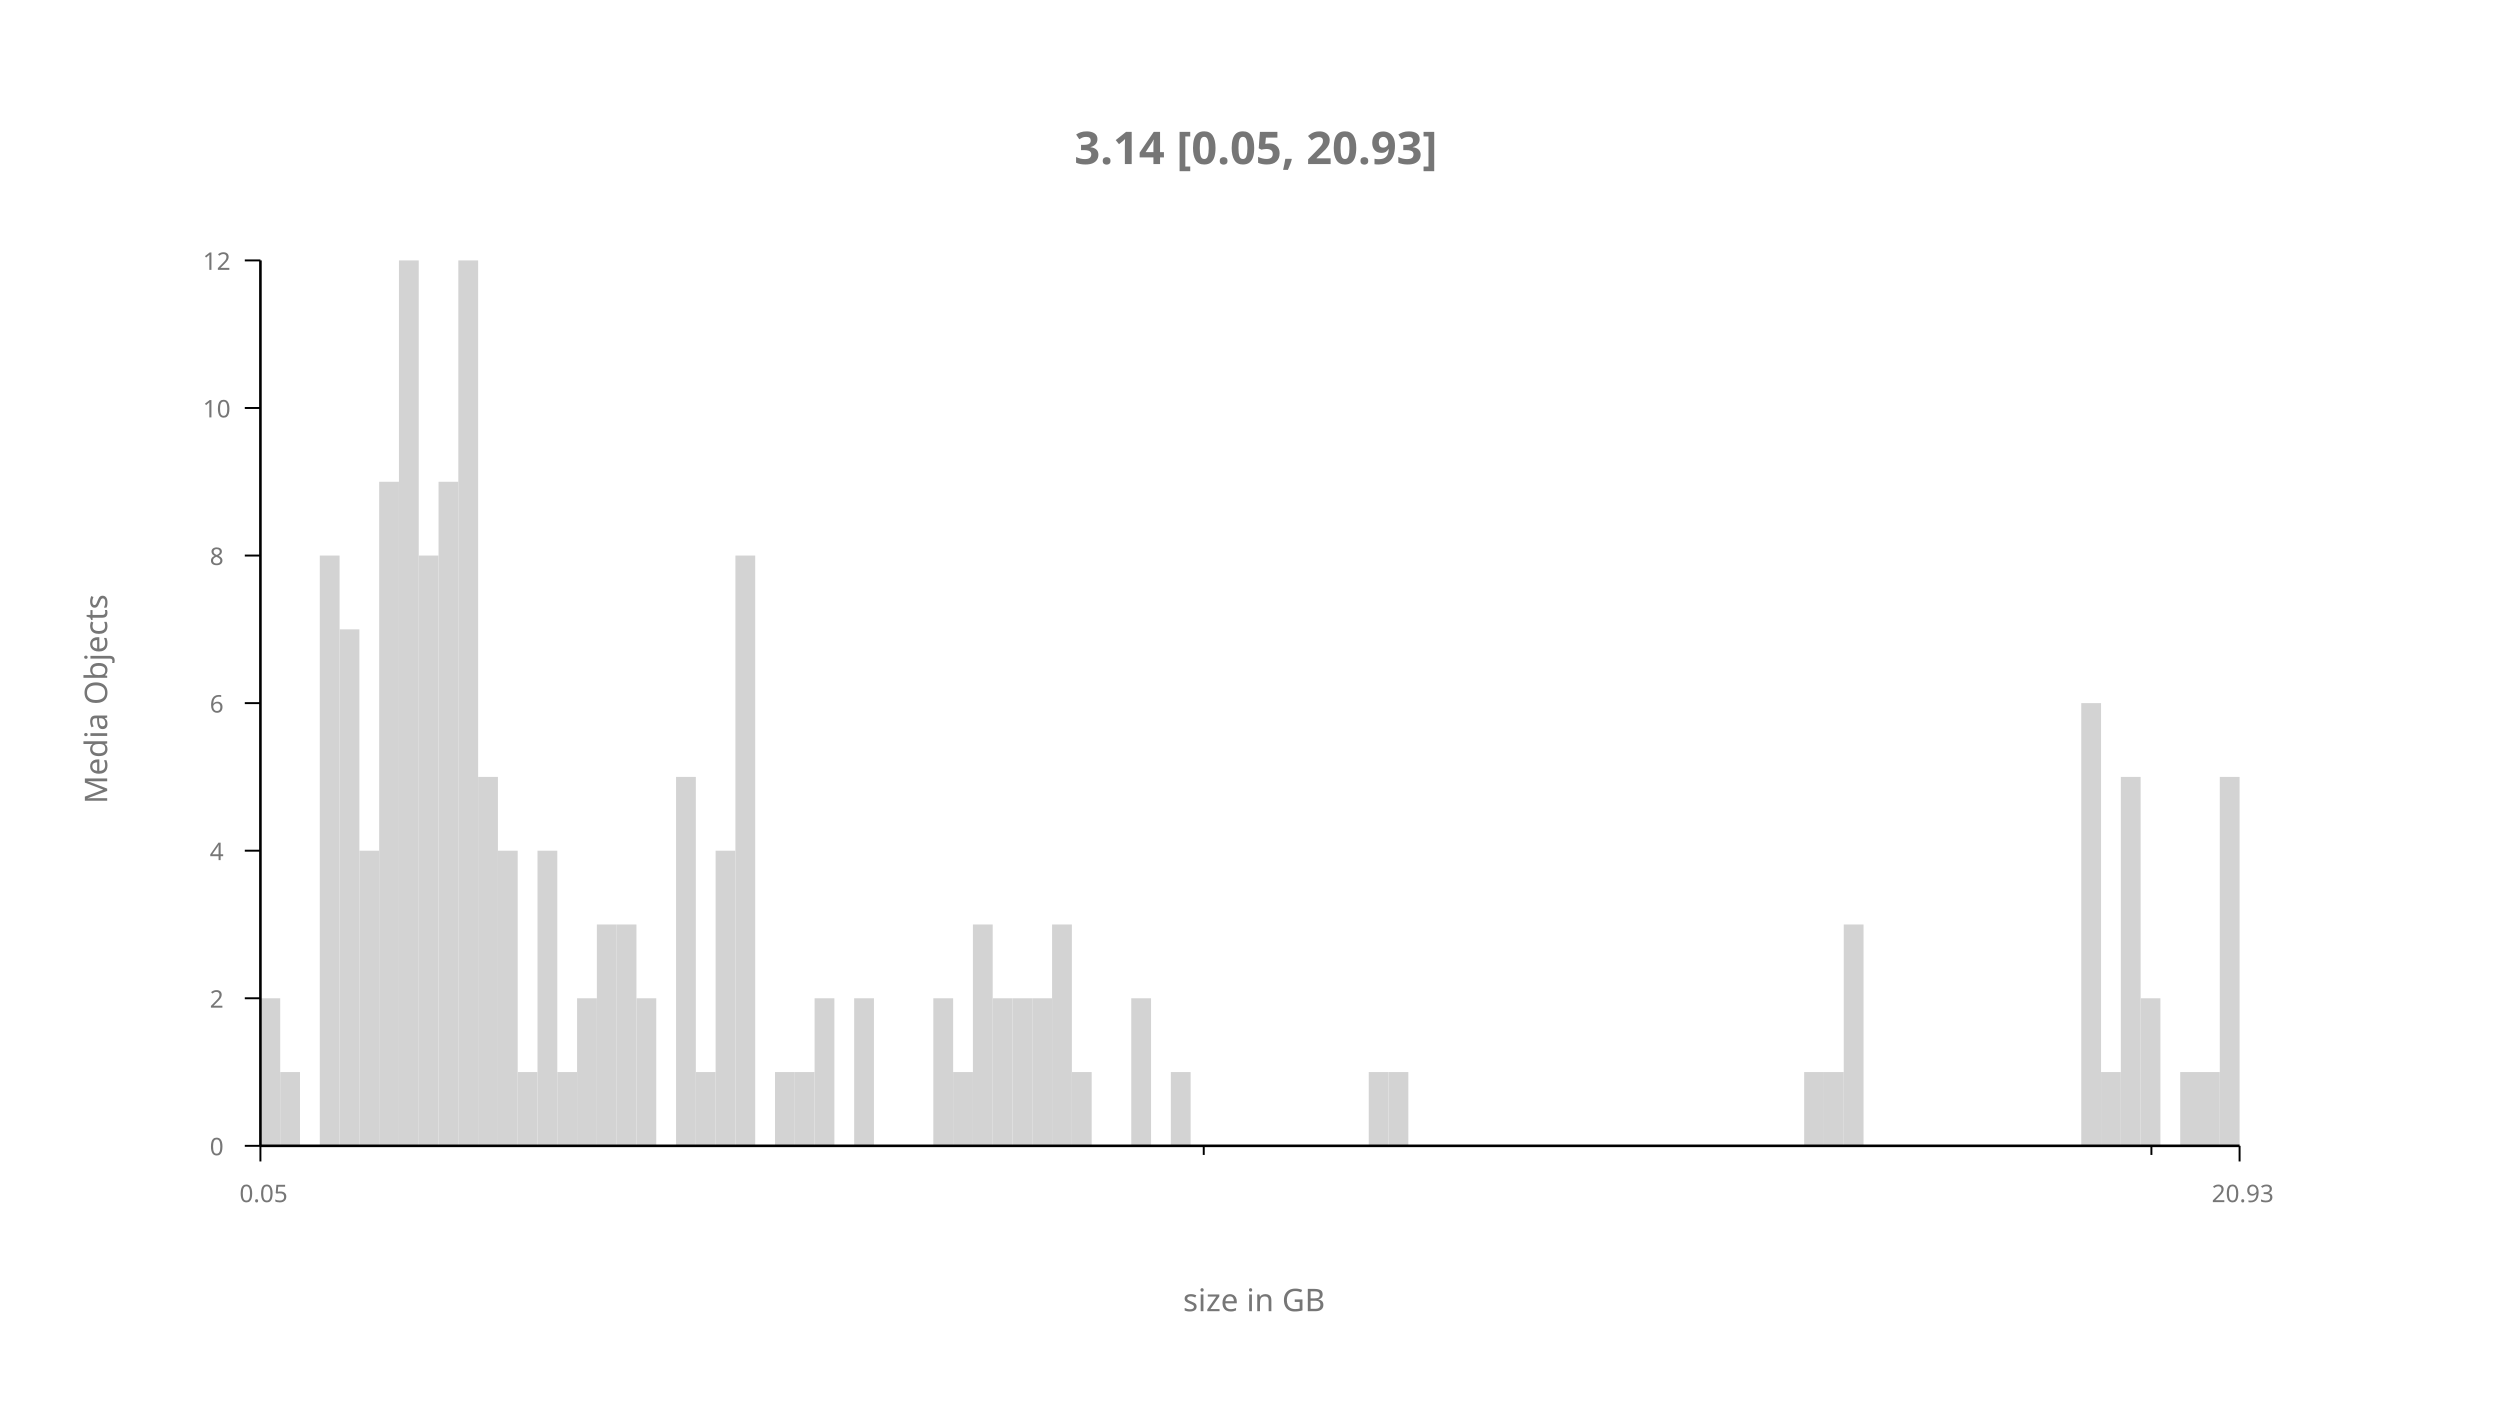
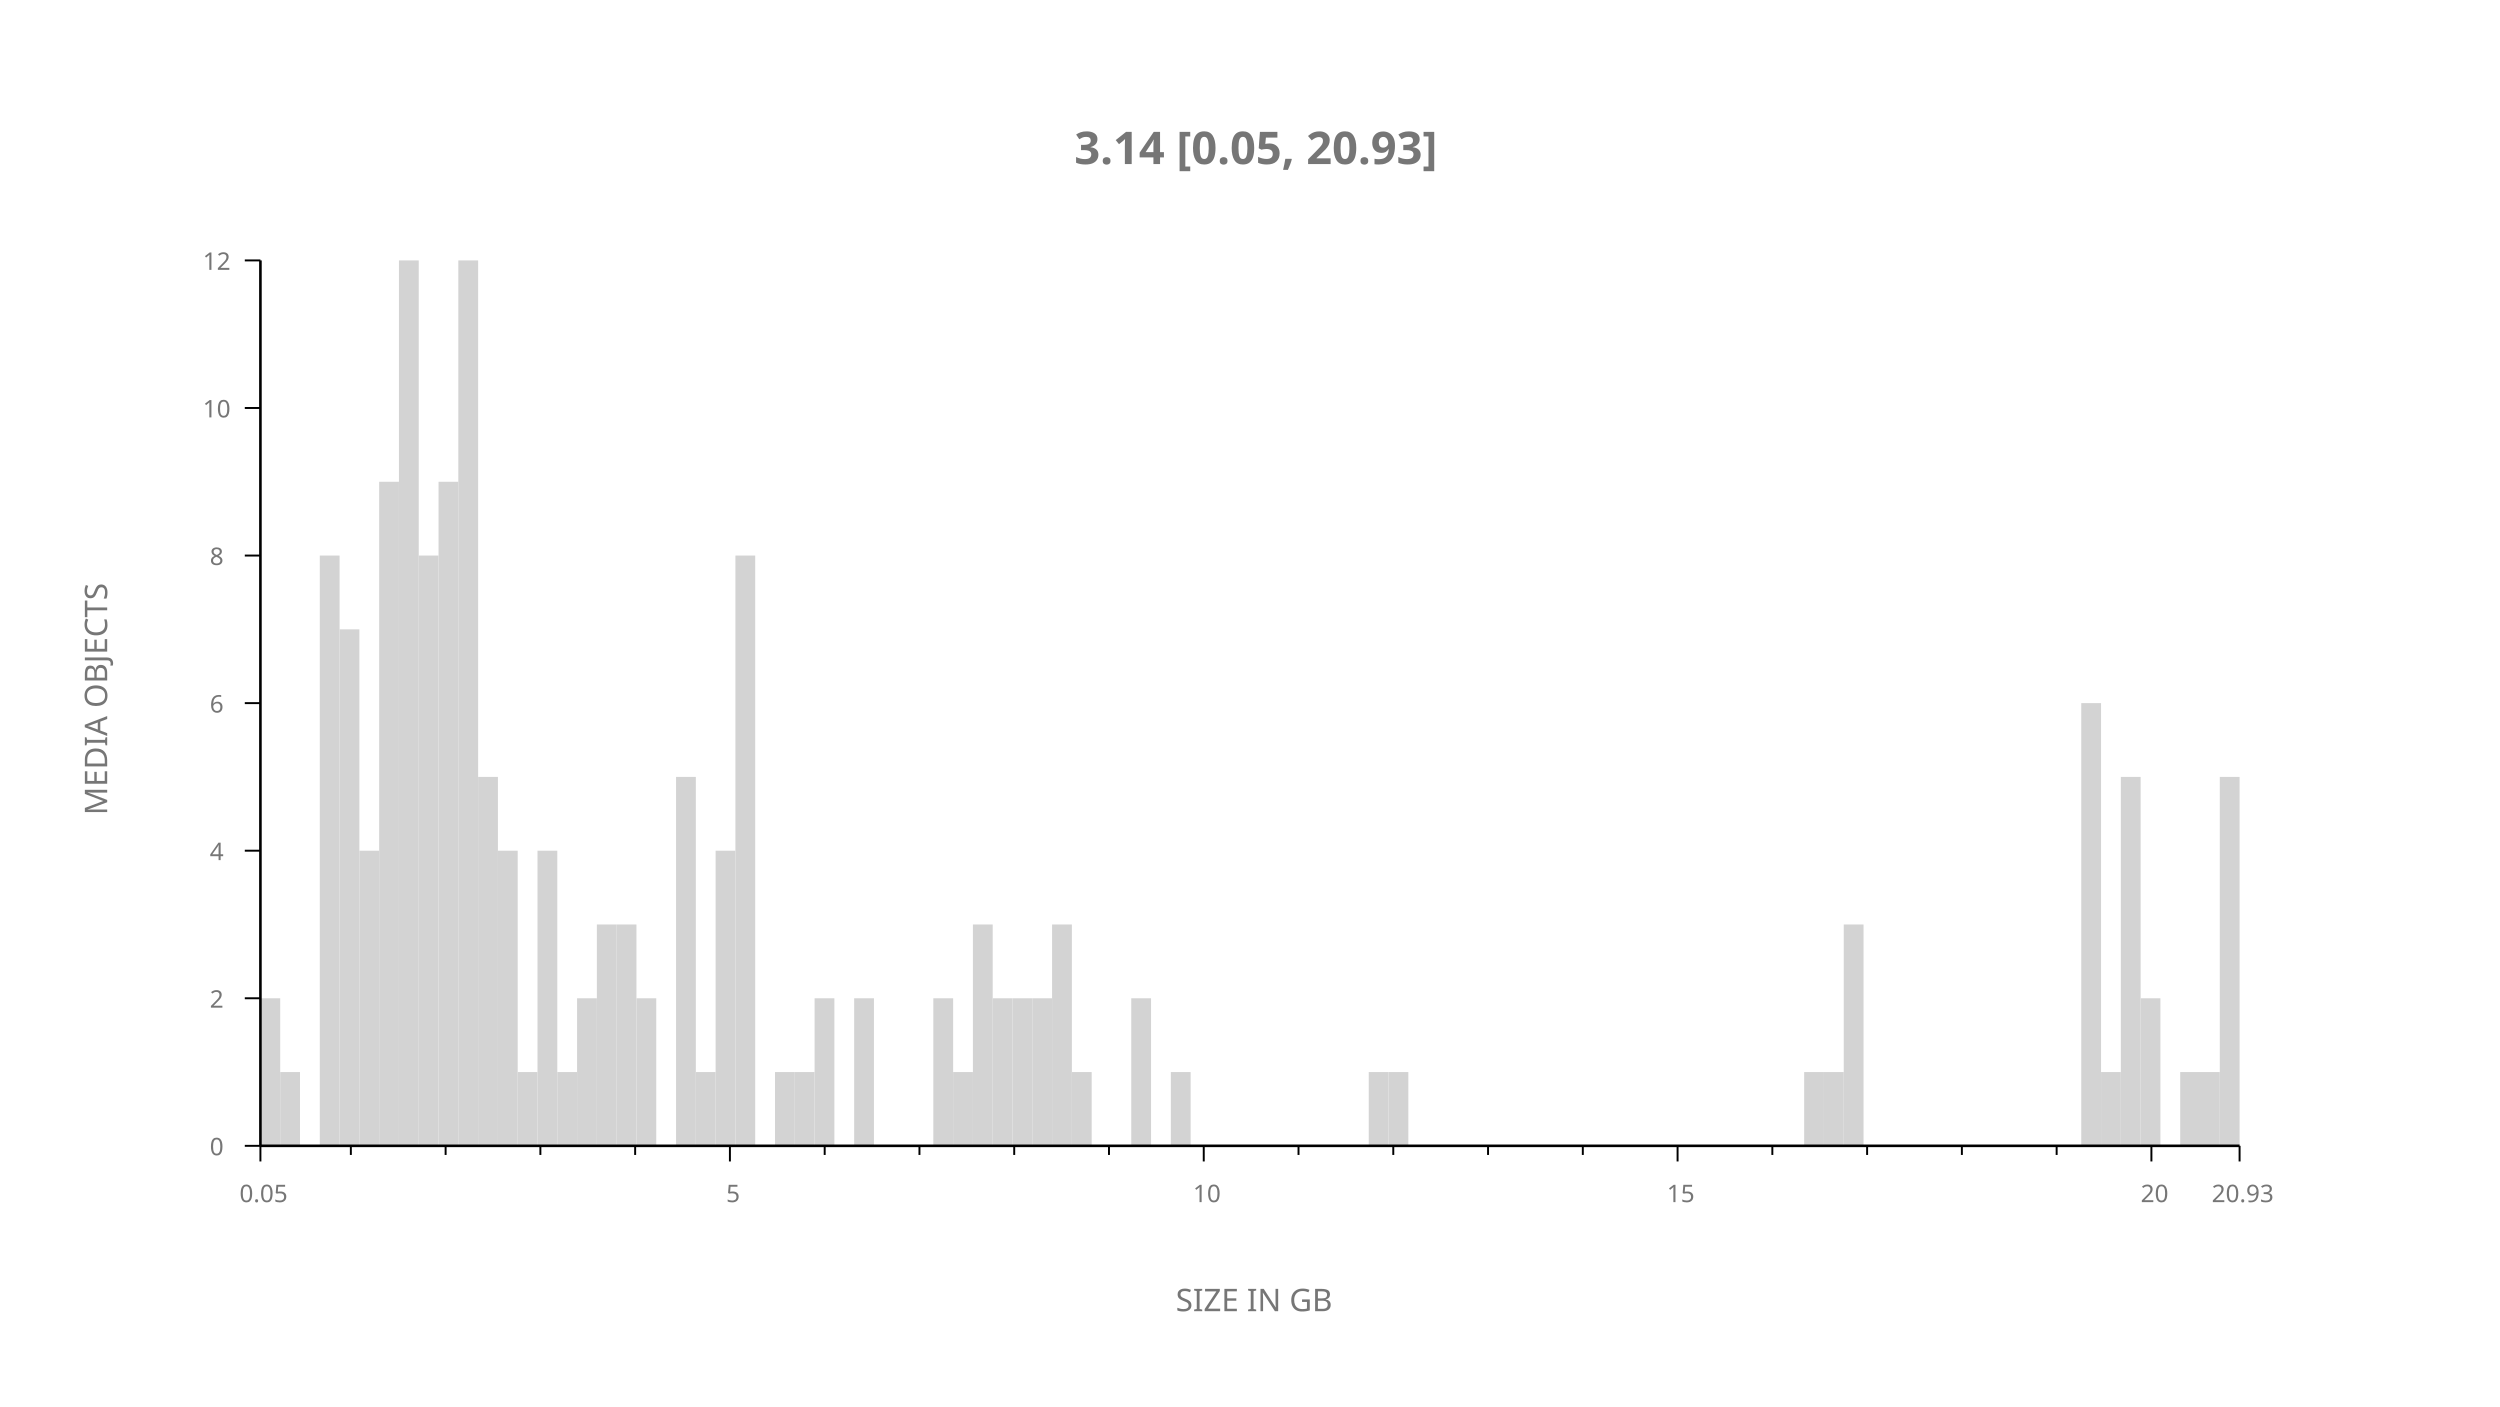
<svg xmlns="http://www.w3.org/2000/svg" xml:space="preserve" id="blink-twice-cumulative-detail-btiha-itemized-by-bytes" x="0px" y="0px" width="1920px" height="1080px" viewBox="0 0 1920 1080" enable-background="new 0 0 1920 1080" role="img">
  <text x="960" y="126" font-family="Atkinson Hyperlegible" font-size="26pt" text-anchor="middle" text-align="center" font-weight="600" font-style="normal" style="fill:rgb(118,118,118); fill-opacity:1; stroke:rgb(118,118,118); stroke-opacity:0; stroke-width:0.5"> 3.14 [0.05, 20.93]</text>
  <g id="histogram-bars">
    <rect x="200" y="766.667" width="15.2" height="113.333" style="fill:rgb(211,211,211); fill-opacity:1; stroke:rgb(211,211,211); stroke-opacity:0; stroke-width:0" />
    <rect x="215.2" y="823.333" width="15.2" height="56.667" style="fill:rgb(211,211,211); fill-opacity:1; stroke:rgb(211,211,211); stroke-opacity:0; stroke-width:0" />
    <rect x="245.6" y="426.667" width="15.2" height="453.333" style="fill:rgb(211,211,211); fill-opacity:1; stroke:rgb(211,211,211); stroke-opacity:0; stroke-width:0" />
    <rect x="260.8" y="483.333" width="15.2" height="396.667" style="fill:rgb(211,211,211); fill-opacity:1; stroke:rgb(211,211,211); stroke-opacity:0; stroke-width:0" />
    <rect x="276" y="653.333" width="15.2" height="226.667" style="fill:rgb(211,211,211); fill-opacity:1; stroke:rgb(211,211,211); stroke-opacity:0; stroke-width:0" />
    <rect x="291.2" y="370" width="15.2" height="510" style="fill:rgb(211,211,211); fill-opacity:1; stroke:rgb(211,211,211); stroke-opacity:0; stroke-width:0" />
    <rect x="306.4" y="200" width="15.2" height="680" style="fill:rgb(211,211,211); fill-opacity:1; stroke:rgb(211,211,211); stroke-opacity:0; stroke-width:0" />
    <rect x="321.6" y="426.667" width="15.2" height="453.333" style="fill:rgb(211,211,211); fill-opacity:1; stroke:rgb(211,211,211); stroke-opacity:0; stroke-width:0" />
    <rect x="336.8" y="370" width="15.2" height="510" style="fill:rgb(211,211,211); fill-opacity:1; stroke:rgb(211,211,211); stroke-opacity:0; stroke-width:0" />
    <rect x="352" y="200" width="15.2" height="680" style="fill:rgb(211,211,211); fill-opacity:1; stroke:rgb(211,211,211); stroke-opacity:0; stroke-width:0" />
    <rect x="367.2" y="596.667" width="15.2" height="283.333" style="fill:rgb(211,211,211); fill-opacity:1; stroke:rgb(211,211,211); stroke-opacity:0; stroke-width:0" />
    <rect x="382.4" y="653.333" width="15.2" height="226.667" style="fill:rgb(211,211,211); fill-opacity:1; stroke:rgb(211,211,211); stroke-opacity:0; stroke-width:0" />
    <rect x="397.6" y="823.333" width="15.2" height="56.667" style="fill:rgb(211,211,211); fill-opacity:1; stroke:rgb(211,211,211); stroke-opacity:0; stroke-width:0" />
    <rect x="412.8" y="653.333" width="15.2" height="226.667" style="fill:rgb(211,211,211); fill-opacity:1; stroke:rgb(211,211,211); stroke-opacity:0; stroke-width:0" />
    <rect x="428" y="823.333" width="15.2" height="56.667" style="fill:rgb(211,211,211); fill-opacity:1; stroke:rgb(211,211,211); stroke-opacity:0; stroke-width:0" />
    <rect x="443.2" y="766.667" width="15.2" height="113.333" style="fill:rgb(211,211,211); fill-opacity:1; stroke:rgb(211,211,211); stroke-opacity:0; stroke-width:0" />
    <rect x="458.4" y="710" width="15.2" height="170" style="fill:rgb(211,211,211); fill-opacity:1; stroke:rgb(211,211,211); stroke-opacity:0; stroke-width:0" />
    <rect x="473.6" y="710" width="15.2" height="170" style="fill:rgb(211,211,211); fill-opacity:1; stroke:rgb(211,211,211); stroke-opacity:0; stroke-width:0" />
    <rect x="488.8" y="766.667" width="15.2" height="113.333" style="fill:rgb(211,211,211); fill-opacity:1; stroke:rgb(211,211,211); stroke-opacity:0; stroke-width:0" />
    <rect x="519.2" y="596.667" width="15.2" height="283.333" style="fill:rgb(211,211,211); fill-opacity:1; stroke:rgb(211,211,211); stroke-opacity:0; stroke-width:0" />
    <rect x="534.4" y="823.333" width="15.2" height="56.667" style="fill:rgb(211,211,211); fill-opacity:1; stroke:rgb(211,211,211); stroke-opacity:0; stroke-width:0" />
    <rect x="549.6" y="653.333" width="15.2" height="226.667" style="fill:rgb(211,211,211); fill-opacity:1; stroke:rgb(211,211,211); stroke-opacity:0; stroke-width:0" />
    <rect x="564.8" y="426.667" width="15.2" height="453.333" style="fill:rgb(211,211,211); fill-opacity:1; stroke:rgb(211,211,211); stroke-opacity:0; stroke-width:0" />
    <rect x="595.2" y="823.333" width="15.2" height="56.667" style="fill:rgb(211,211,211); fill-opacity:1; stroke:rgb(211,211,211); stroke-opacity:0; stroke-width:0" />
    <rect x="610.4" y="823.333" width="15.2" height="56.667" style="fill:rgb(211,211,211); fill-opacity:1; stroke:rgb(211,211,211); stroke-opacity:0; stroke-width:0" />
    <rect x="625.6" y="766.667" width="15.2" height="113.333" style="fill:rgb(211,211,211); fill-opacity:1; stroke:rgb(211,211,211); stroke-opacity:0; stroke-width:0" />
    <rect x="656" y="766.667" width="15.2" height="113.333" style="fill:rgb(211,211,211); fill-opacity:1; stroke:rgb(211,211,211); stroke-opacity:0; stroke-width:0" />
    <rect x="716.8" y="766.667" width="15.2" height="113.333" style="fill:rgb(211,211,211); fill-opacity:1; stroke:rgb(211,211,211); stroke-opacity:0; stroke-width:0" />
    <rect x="732" y="823.333" width="15.2" height="56.667" style="fill:rgb(211,211,211); fill-opacity:1; stroke:rgb(211,211,211); stroke-opacity:0; stroke-width:0" />
    <rect x="747.2" y="710" width="15.2" height="170" style="fill:rgb(211,211,211); fill-opacity:1; stroke:rgb(211,211,211); stroke-opacity:0; stroke-width:0" />
    <rect x="762.4" y="766.667" width="15.2" height="113.333" style="fill:rgb(211,211,211); fill-opacity:1; stroke:rgb(211,211,211); stroke-opacity:0; stroke-width:0" />
    <rect x="777.6" y="766.667" width="15.2" height="113.333" style="fill:rgb(211,211,211); fill-opacity:1; stroke:rgb(211,211,211); stroke-opacity:0; stroke-width:0" />
    <rect x="792.8" y="766.667" width="15.2" height="113.333" style="fill:rgb(211,211,211); fill-opacity:1; stroke:rgb(211,211,211); stroke-opacity:0; stroke-width:0" />
    <rect x="808" y="710" width="15.2" height="170" style="fill:rgb(211,211,211); fill-opacity:1; stroke:rgb(211,211,211); stroke-opacity:0; stroke-width:0" />
    <rect x="823.2" y="823.333" width="15.2" height="56.667" style="fill:rgb(211,211,211); fill-opacity:1; stroke:rgb(211,211,211); stroke-opacity:0; stroke-width:0" />
    <rect x="868.8" y="766.667" width="15.2" height="113.333" style="fill:rgb(211,211,211); fill-opacity:1; stroke:rgb(211,211,211); stroke-opacity:0; stroke-width:0" />
    <rect x="899.2" y="823.333" width="15.2" height="56.667" style="fill:rgb(211,211,211); fill-opacity:1; stroke:rgb(211,211,211); stroke-opacity:0; stroke-width:0" />
    <rect x="1051.2" y="823.333" width="15.2" height="56.667" style="fill:rgb(211,211,211); fill-opacity:1; stroke:rgb(211,211,211); stroke-opacity:0; stroke-width:0" />
    <rect x="1066.4" y="823.333" width="15.2" height="56.667" style="fill:rgb(211,211,211); fill-opacity:1; stroke:rgb(211,211,211); stroke-opacity:0; stroke-width:0" />
    <rect x="1385.6" y="823.333" width="15.2" height="56.667" style="fill:rgb(211,211,211); fill-opacity:1; stroke:rgb(211,211,211); stroke-opacity:0; stroke-width:0" />
    <rect x="1400.8" y="823.333" width="15.2" height="56.667" style="fill:rgb(211,211,211); fill-opacity:1; stroke:rgb(211,211,211); stroke-opacity:0; stroke-width:0" />
    <rect x="1416" y="710" width="15.2" height="170" style="fill:rgb(211,211,211); fill-opacity:1; stroke:rgb(211,211,211); stroke-opacity:0; stroke-width:0" />
    <rect x="1598.4" y="540" width="15.2" height="340" style="fill:rgb(211,211,211); fill-opacity:1; stroke:rgb(211,211,211); stroke-opacity:0; stroke-width:0" />
    <rect x="1613.6" y="823.333" width="15.2" height="56.667" style="fill:rgb(211,211,211); fill-opacity:1; stroke:rgb(211,211,211); stroke-opacity:0; stroke-width:0" />
    <rect x="1628.8" y="596.667" width="15.2" height="283.333" style="fill:rgb(211,211,211); fill-opacity:1; stroke:rgb(211,211,211); stroke-opacity:0; stroke-width:0" />
    <rect x="1644" y="766.667" width="15.2" height="113.333" style="fill:rgb(211,211,211); fill-opacity:1; stroke:rgb(211,211,211); stroke-opacity:0; stroke-width:0" />
    <rect x="1674.4" y="823.333" width="15.2" height="56.667" style="fill:rgb(211,211,211); fill-opacity:1; stroke:rgb(211,211,211); stroke-opacity:0; stroke-width:0" />
    <rect x="1689.6" y="823.333" width="15.2" height="56.667" style="fill:rgb(211,211,211); fill-opacity:1; stroke:rgb(211,211,211); stroke-opacity:0; stroke-width:0" />
    <rect x="1704.8" y="596.667" width="15.2" height="283.333" style="fill:rgb(211,211,211); fill-opacity:1; stroke:rgb(211,211,211); stroke-opacity:0; stroke-width:0" />
  </g>
  <g id="axes-lines">
    <line x1="200" y1="880" x2="1720" y2="880" style="fill:rgb(0,0,0); fill-opacity:0; stroke:rgb(0,0,0); stroke-opacity:1; stroke-width:2" />
    <line x1="200" y1="880" x2="200" y2="200" style="fill:rgb(0,0,0); fill-opacity:0; stroke:rgb(0,0,0); stroke-opacity:1; stroke-width:2" />
-     <text x="960" y="1007" font-family="Atkinson Hyperlegible" font-size="18pt" text-anchor="middle" text-align="center" font-weight="500" font-style="normal" style="fill:rgb(118,118,118); fill-opacity:1; stroke:rgb(118,118,118); stroke-opacity:0; stroke-width:0.5"> size in GB</text>
-     <text x="73" y="540" font-family="Atkinson Hyperlegible" font-size="18pt" text-anchor="middle" text-align="center" dominant-baseline="central" font-weight="500" font-style="normal" style="fill:rgb(118,118,118); fill-opacity:1; stroke:rgb(118,118,118); stroke-opacity:0; stroke-width:0.5" transform="rotate(-90,73,540)"> Media Objects</text>
+     <text x="960" y="1007" font-family="Atkinson Hyperlegible" font-size="18pt" text-anchor="middle" text-align="center" font-weight="500" font-style="normal" style="fill:rgb(118,118,118); fill-opacity:1; stroke:rgb(118,118,118); stroke-opacity:0; stroke-width:0.5"> SIZE IN GB</text>
+     <text x="73" y="540" font-family="Atkinson Hyperlegible" font-size="18pt" text-anchor="middle" text-align="center" dominant-baseline="central" font-weight="500" font-style="normal" style="fill:rgb(118,118,118); fill-opacity:1; stroke:rgb(118,118,118); stroke-opacity:0; stroke-width:0.5" transform="rotate(-90,73,540)"> MEDIA OBJECTS</text>
  </g>
  <g id="tic-x-minor">
-     <line x1="924.478" y1="880" x2="924.478" y2="887" style="fill:rgb(0,0,0); fill-opacity:0; stroke:rgb(0,0,0); stroke-opacity:1; stroke-width:1.5" />
-     <line x1="1652.283" y1="880" x2="1652.283" y2="887" style="fill:rgb(0,0,0); fill-opacity:0; stroke:rgb(0,0,0); stroke-opacity:1; stroke-width:1.5" />
+     <line x1="269.453" y1="880" x2="269.453" y2="887" style="fill:rgb(0,0,0); fill-opacity:0; stroke:rgb(0,0,0); stroke-opacity:1; stroke-width:1.5" />
+     <line x1="342.234" y1="880" x2="342.234" y2="887" style="fill:rgb(0,0,0); fill-opacity:0; stroke:rgb(0,0,0); stroke-opacity:1; stroke-width:1.5" />
+     <line x1="415.014" y1="880" x2="415.014" y2="887" style="fill:rgb(0,0,0); fill-opacity:0; stroke:rgb(0,0,0); stroke-opacity:1; stroke-width:1.5" />
+     <line x1="487.795" y1="880" x2="487.795" y2="887" style="fill:rgb(0,0,0); fill-opacity:0; stroke:rgb(0,0,0); stroke-opacity:1; stroke-width:1.5" />
+     <line x1="633.356" y1="880" x2="633.356" y2="887" style="fill:rgb(0,0,0); fill-opacity:0; stroke:rgb(0,0,0); stroke-opacity:1; stroke-width:1.5" />
+     <line x1="706.136" y1="880" x2="706.136" y2="887" style="fill:rgb(0,0,0); fill-opacity:0; stroke:rgb(0,0,0); stroke-opacity:1; stroke-width:1.5" />
+     <line x1="778.917" y1="880" x2="778.917" y2="887" style="fill:rgb(0,0,0); fill-opacity:0; stroke:rgb(0,0,0); stroke-opacity:1; stroke-width:1.5" />
+     <line x1="851.698" y1="880" x2="851.698" y2="887" style="fill:rgb(0,0,0); fill-opacity:0; stroke:rgb(0,0,0); stroke-opacity:1; stroke-width:1.5" />
+     <line x1="997.259" y1="880" x2="997.259" y2="887" style="fill:rgb(0,0,0); fill-opacity:0; stroke:rgb(0,0,0); stroke-opacity:1; stroke-width:1.5" />
+     <line x1="1070.039" y1="880" x2="1070.039" y2="887" style="fill:rgb(0,0,0); fill-opacity:0; stroke:rgb(0,0,0); stroke-opacity:1; stroke-width:1.5" />
+     <line x1="1142.82" y1="880" x2="1142.82" y2="887" style="fill:rgb(0,0,0); fill-opacity:0; stroke:rgb(0,0,0); stroke-opacity:1; stroke-width:1.5" />
+     <line x1="1215.6" y1="880" x2="1215.6" y2="887" style="fill:rgb(0,0,0); fill-opacity:0; stroke:rgb(0,0,0); stroke-opacity:1; stroke-width:1.5" />
+     <line x1="1361.161" y1="880" x2="1361.161" y2="887" style="fill:rgb(0,0,0); fill-opacity:0; stroke:rgb(0,0,0); stroke-opacity:1; stroke-width:1.5" />
+     <line x1="1433.942" y1="880" x2="1433.942" y2="887" style="fill:rgb(0,0,0); fill-opacity:0; stroke:rgb(0,0,0); stroke-opacity:1; stroke-width:1.5" />
+     <line x1="1506.722" y1="880" x2="1506.722" y2="887" style="fill:rgb(0,0,0); fill-opacity:0; stroke:rgb(0,0,0); stroke-opacity:1; stroke-width:1.5" />
+     <line x1="1579.503" y1="880" x2="1579.503" y2="887" style="fill:rgb(0,0,0); fill-opacity:0; stroke:rgb(0,0,0); stroke-opacity:1; stroke-width:1.5" />
  </g>
  <g id="tic-x-labels">
    <line x1="200" y1="880" x2="200" y2="892" style="fill:rgb(0,0,0); fill-opacity:0; stroke:rgb(0,0,0); stroke-opacity:1; stroke-width:1.5" />
    <text x="200" y="916" font-family="Atkinson Hyperlegible" font-size="14pt" text-anchor="middle" text-align="center" dominant-baseline="central" font-weight="400" font-style="normal" style="fill:rgb(118,118,118); fill-opacity:1; stroke:rgb(118,118,118); stroke-opacity:0; stroke-width:0.5"> 0.05</text>
+     <line x1="560.575" y1="880" x2="560.575" y2="892" style="fill:rgb(0,0,0); fill-opacity:0; stroke:rgb(0,0,0); stroke-opacity:1; stroke-width:1.5" />
+     <text x="560.575" y="916" font-family="Atkinson Hyperlegible" font-size="14pt" text-anchor="middle" text-align="center" dominant-baseline="central" font-weight="400" font-style="normal" style="fill:rgb(118,118,118); fill-opacity:1; stroke:rgb(118,118,118); stroke-opacity:0; stroke-width:0.5"> 5</text>
+     <line x1="924.478" y1="880" x2="924.478" y2="892" style="fill:rgb(0,0,0); fill-opacity:0; stroke:rgb(0,0,0); stroke-opacity:1; stroke-width:1.5" />
+     <text x="924.478" y="916" font-family="Atkinson Hyperlegible" font-size="14pt" text-anchor="middle" text-align="center" dominant-baseline="central" font-weight="400" font-style="normal" style="fill:rgb(118,118,118); fill-opacity:1; stroke:rgb(118,118,118); stroke-opacity:0; stroke-width:0.5"> 10</text>
+     <line x1="1288.381" y1="880" x2="1288.381" y2="892" style="fill:rgb(0,0,0); fill-opacity:0; stroke:rgb(0,0,0); stroke-opacity:1; stroke-width:1.5" />
+     <text x="1288.381" y="916" font-family="Atkinson Hyperlegible" font-size="14pt" text-anchor="middle" text-align="center" dominant-baseline="central" font-weight="400" font-style="normal" style="fill:rgb(118,118,118); fill-opacity:1; stroke:rgb(118,118,118); stroke-opacity:0; stroke-width:0.5"> 15</text>
+     <line x1="1652.283" y1="880" x2="1652.283" y2="892" style="fill:rgb(0,0,0); fill-opacity:0; stroke:rgb(0,0,0); stroke-opacity:1; stroke-width:1.5" />
+     <text x="1652.283" y="916" font-family="Atkinson Hyperlegible" font-size="14pt" text-anchor="middle" text-align="center" dominant-baseline="central" font-weight="400" font-style="normal" style="fill:rgb(118,118,118); fill-opacity:1; stroke:rgb(118,118,118); stroke-opacity:0; stroke-width:0.5"> 20</text>
    <line x1="1720" y1="880" x2="1720" y2="892" style="fill:rgb(0,0,0); fill-opacity:0; stroke:rgb(0,0,0); stroke-opacity:1; stroke-width:1.5" />
    <text x="1720" y="916" font-family="Atkinson Hyperlegible" font-size="14pt" text-anchor="middle" text-align="center" dominant-baseline="central" font-weight="400" font-style="normal" style="fill:rgb(118,118,118); fill-opacity:1; stroke:rgb(118,118,118); stroke-opacity:0; stroke-width:0.5"> 20.93</text>
  </g>
  <g id="tic-y-labels">
    <line x1="188" y1="880" x2="200" y2="880" style="fill:rgb(0,0,0); fill-opacity:0; stroke:rgb(0,0,0); stroke-opacity:1; stroke-width:1.5" />
    <text x="164" y="880" font-family="Atkinson Hyperlegible" font-size="14pt" text-anchor="middle" text-align="center" dominant-baseline="central" font-weight="400" font-style="normal" style="fill:rgb(118,118,118); fill-opacity:1; stroke:rgb(118,118,118); stroke-opacity:0; stroke-width:0.5"> 0</text>
    <line x1="188" y1="766.667" x2="200" y2="766.667" style="fill:rgb(0,0,0); fill-opacity:0; stroke:rgb(0,0,0); stroke-opacity:1; stroke-width:1.5" />
    <text x="164" y="766.667" font-family="Atkinson Hyperlegible" font-size="14pt" text-anchor="middle" text-align="center" dominant-baseline="central" font-weight="400" font-style="normal" style="fill:rgb(118,118,118); fill-opacity:1; stroke:rgb(118,118,118); stroke-opacity:0; stroke-width:0.5"> 2</text>
    <line x1="188" y1="653.333" x2="200" y2="653.333" style="fill:rgb(0,0,0); fill-opacity:0; stroke:rgb(0,0,0); stroke-opacity:1; stroke-width:1.5" />
    <text x="164" y="653.333" font-family="Atkinson Hyperlegible" font-size="14pt" text-anchor="middle" text-align="center" dominant-baseline="central" font-weight="400" font-style="normal" style="fill:rgb(118,118,118); fill-opacity:1; stroke:rgb(118,118,118); stroke-opacity:0; stroke-width:0.5"> 4</text>
    <line x1="188" y1="540" x2="200" y2="540" style="fill:rgb(0,0,0); fill-opacity:0; stroke:rgb(0,0,0); stroke-opacity:1; stroke-width:1.5" />
    <text x="164" y="540" font-family="Atkinson Hyperlegible" font-size="14pt" text-anchor="middle" text-align="center" dominant-baseline="central" font-weight="400" font-style="normal" style="fill:rgb(118,118,118); fill-opacity:1; stroke:rgb(118,118,118); stroke-opacity:0; stroke-width:0.5"> 6</text>
    <line x1="188" y1="426.667" x2="200" y2="426.667" style="fill:rgb(0,0,0); fill-opacity:0; stroke:rgb(0,0,0); stroke-opacity:1; stroke-width:1.5" />
    <text x="164" y="426.667" font-family="Atkinson Hyperlegible" font-size="14pt" text-anchor="middle" text-align="center" dominant-baseline="central" font-weight="400" font-style="normal" style="fill:rgb(118,118,118); fill-opacity:1; stroke:rgb(118,118,118); stroke-opacity:0; stroke-width:0.5"> 8</text>
    <line x1="188" y1="313.333" x2="200" y2="313.333" style="fill:rgb(0,0,0); fill-opacity:0; stroke:rgb(0,0,0); stroke-opacity:1; stroke-width:1.5" />
    <text x="164" y="313.333" font-family="Atkinson Hyperlegible" font-size="14pt" text-anchor="middle" text-align="center" dominant-baseline="central" font-weight="400" font-style="normal" style="fill:rgb(118,118,118); fill-opacity:1; stroke:rgb(118,118,118); stroke-opacity:0; stroke-width:0.5"> 10</text>
    <line x1="188" y1="200" x2="200" y2="200" style="fill:rgb(0,0,0); fill-opacity:0; stroke:rgb(0,0,0); stroke-opacity:1; stroke-width:1.5" />
    <text x="164" y="200" font-family="Atkinson Hyperlegible" font-size="14pt" text-anchor="middle" text-align="center" dominant-baseline="central" font-weight="400" font-style="normal" style="fill:rgb(118,118,118); fill-opacity:1; stroke:rgb(118,118,118); stroke-opacity:0; stroke-width:0.5"> 12</text>
  </g>
</svg>
